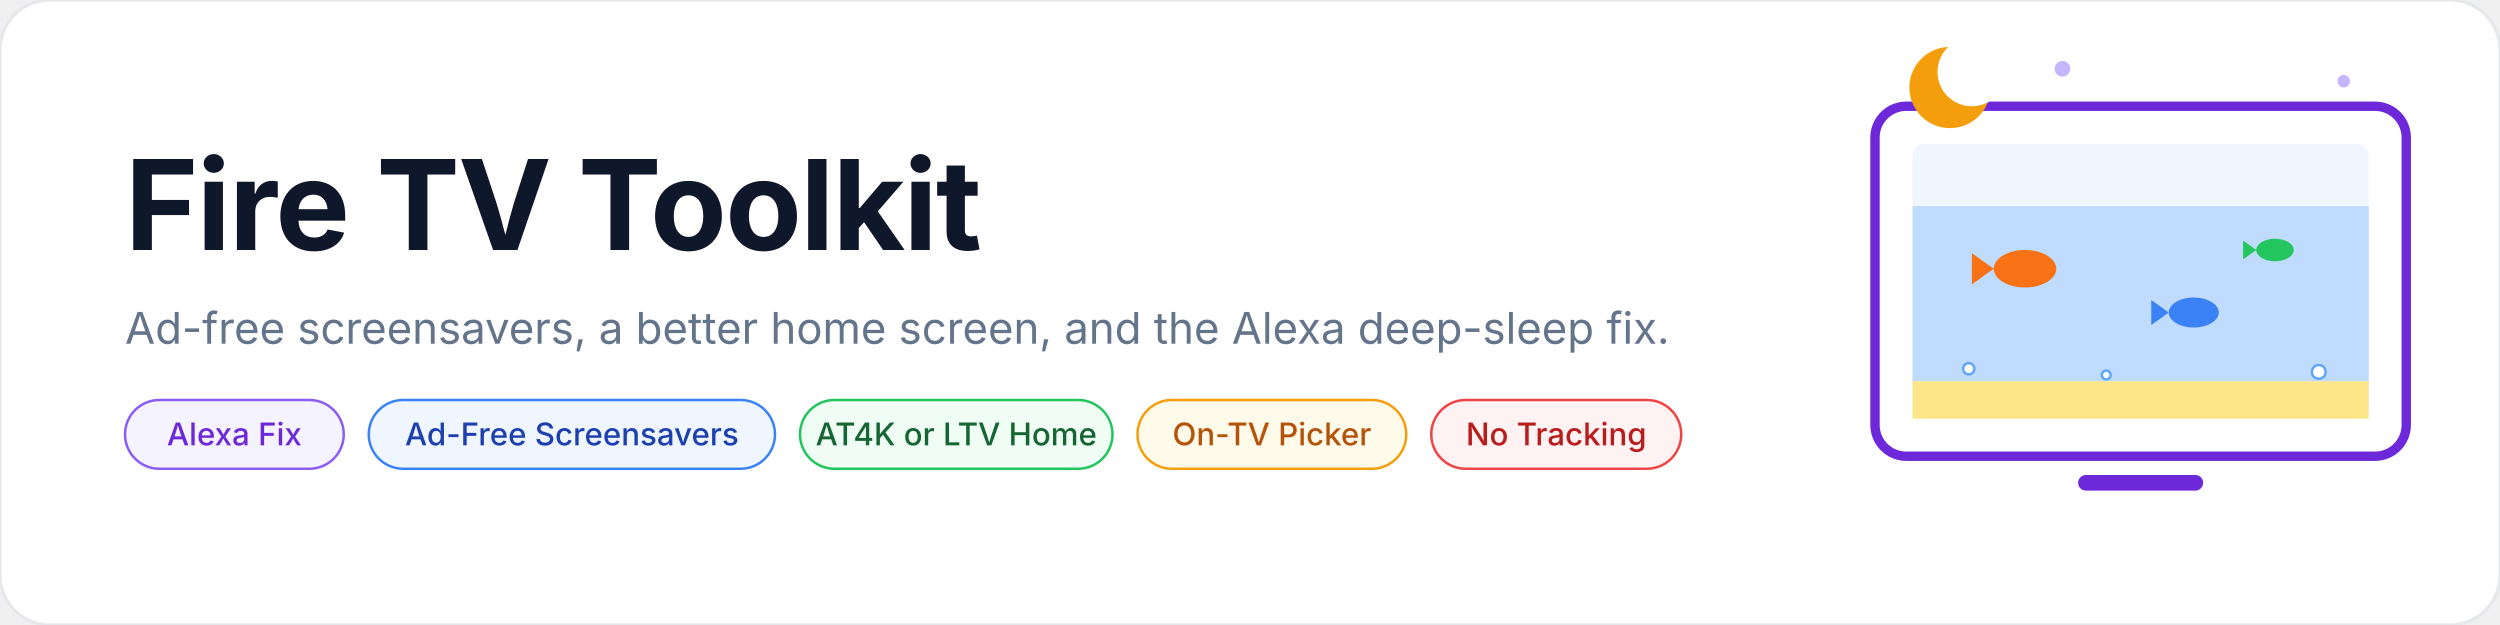
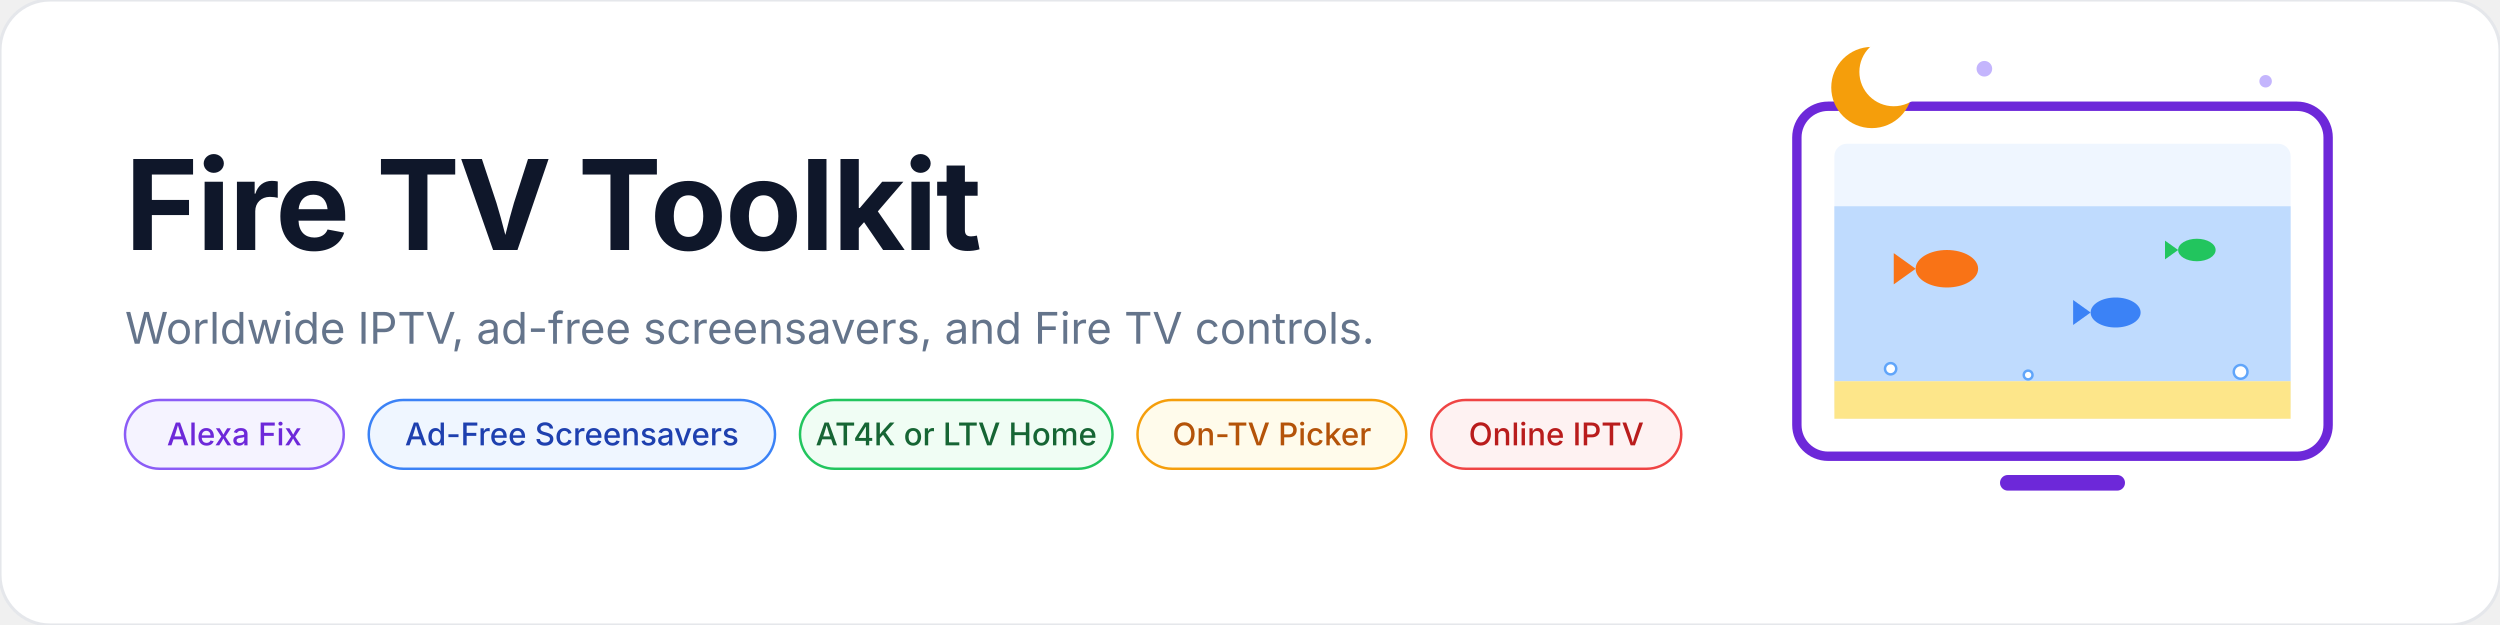
<svg xmlns="http://www.w3.org/2000/svg" width="800" height="200" viewBox="0 0 800 200">
-   <style>.fish{transform-box:fill-box;transform-origin:center}.fish-a{animation:swim-a 14s ease-in-out infinite}.fish-b{animation:swim-b 11s ease-in-out -4s infinite}.fish-c{animation:swim-c 9s ease-in-out -6s infinite}.bubble{animation:rise 4s ease-in infinite}.bubble-b{animation-delay:-1.3s}.bubble-c{animation-delay:-2.6s}.star{animation:twinkle 3s ease-in-out infinite alternate}.star-b{animation-delay:-1.5s}@keyframes swim-a{0%{transform:translate(-14px,0) scaleX(1)}23%{transform:translate(40px,5px) scaleX(1)}46%{transform:translate(94px,-3px) scaleX(1)}50%{transform:translate(94px,-3px) scaleX(-1)}73%{transform:translate(40px,4px) scaleX(-1)}96%{transform:translate(-14px,0) scaleX(-1)}to{transform:translate(-14px,0) scaleX(1)}}@keyframes swim-b{0%{transform:translate(44px,0) scaleX(1)}4%{transform:translate(44px,0) scaleX(-1)}27%{transform:translate(-14px,-6px) scaleX(-1)}50%{transform:translate(-72px,-2px) scaleX(-1)}54%{transform:translate(-72px,-2px) scaleX(1)}77%{transform:translate(-14px,4px) scaleX(1)}to{transform:translate(44px,0) scaleX(1)}}@keyframes swim-c{0%{transform:translate(20px,0) scaleX(1)}4%{transform:translate(20px,0) scaleX(-1)}50%{transform:translate(-102px,8px) scaleX(-1)}54%{transform:translate(-102px,8px) scaleX(1)}to{transform:translate(20px,0) scaleX(1)}}@keyframes rise{0%{transform:translate(0,0);opacity:0}15%{opacity:.9}50%{transform:translate(2px,-26px)}85%{opacity:.9}to{transform:translate(0,-50px);opacity:0}}@keyframes twinkle{0%{opacity:.25}to{opacity:1}}@media (prefers-reduced-motion:reduce){.fish,.bubble,.star{animation:none}}</style>
+   <style>.fish{transform-box:fill-box;transform-origin:center}.fish-a{animation:swim-a 10.5s ease-in-out infinite}.fish-b{animation:swim-b 8.25s ease-in-out -3s infinite}.fish-c{animation:swim-c 6.75s ease-in-out -4.5s infinite}.bubble{animation:rise 4s ease-in infinite}.bubble-b{animation-delay:-1.3s}.bubble-c{animation-delay:-2.6s}.star{animation:twinkle 3s ease-in-out infinite alternate}.star-b{animation-delay:-1.5s}@keyframes swim-a{0%{transform:translate(-14px,0) scaleX(1)}23%{transform:translate(40px,5px) scaleX(1)}46%{transform:translate(94px,-3px) scaleX(1)}50%{transform:translate(94px,-3px) scaleX(-1)}73%{transform:translate(40px,4px) scaleX(-1)}96%{transform:translate(-14px,0) scaleX(-1)}to{transform:translate(-14px,0) scaleX(1)}}@keyframes swim-b{0%{transform:translate(44px,0) scaleX(1)}4%{transform:translate(44px,0) scaleX(-1)}27%{transform:translate(-14px,-6px) scaleX(-1)}50%{transform:translate(-72px,-2px) scaleX(-1)}54%{transform:translate(-72px,-2px) scaleX(1)}77%{transform:translate(-14px,4px) scaleX(1)}to{transform:translate(44px,0) scaleX(1)}}@keyframes swim-c{0%{transform:translate(20px,0) scaleX(1)}4%{transform:translate(20px,0) scaleX(-1)}50%{transform:translate(-102px,8px) scaleX(-1)}54%{transform:translate(-102px,8px) scaleX(1)}to{transform:translate(20px,0) scaleX(1)}}@keyframes rise{0%{transform:translate(0,0);opacity:0}15%{opacity:.9}50%{transform:translate(2px,-26px)}85%{opacity:.9}to{transform:translate(0,-50px);opacity:0}}@keyframes twinkle{0%{opacity:.25}to{opacity:1}}@media (prefers-reduced-motion:reduce){.fish,.bubble,.star{animation:none}}</style>
  <rect width="800" height="200" fill="#fff" stroke="#e5e7eb" rx="16" />
-   <g transform="translate(600,34)">
+   <g transform="translate(575,34)">
    <rect width="170" height="112" fill="none" stroke="#6d28d9" stroke-width="3" rx="10" />
    <rect width="146" height="88" x="12" y="12" fill="#eff6ff" rx="4" />
    <rect width="146" height="56" x="12" y="32" fill="#bfdbfe" />
    <rect width="146" height="12" x="12" y="88" fill="#fde68a" />
    <g fill="#fff" stroke="#60a5fa" stroke-width=".8">
      <circle class="bubble" cx="30" cy="84" r="1.8" />
      <circle class="bubble bubble-b" cx="74" cy="86" r="1.4" />
      <circle class="bubble bubble-c" cx="142" cy="85" r="2.2" />
    </g>
    <g class="fish fish-a">
      <ellipse cx="48" cy="52" fill="#f97316" rx="10" ry="6" />
      <path fill="#f97316" d="M38.0 52 l-7.0 -5.0 v10.0 z" />
    </g>
    <g class="fish fish-b">
      <ellipse cx="102" cy="66" fill="#3b82f6" rx="8" ry="4.8" />
      <path fill="#3b82f6" d="M94.0 66 l-5.6 -4.0 v8.0 z" />
    </g>
    <g class="fish fish-c">
      <ellipse cx="128" cy="46" fill="#22c55e" rx="6" ry="3.6" />
      <path fill="#22c55e" d="M122.0 46 l-4.2 -3.0 v6.0 z" />
    </g>
    <circle cx="24" cy="-6" r="13" fill="#f59e0b" />
    <circle cx="31" cy="-11" r="11" fill="#fff" />
    <circle class="star" cx="60" cy="-12" r="2.5" fill="#c4b5fd" />
    <circle class="star star-b" cx="150" cy="-8" r="2" fill="#c4b5fd" />
    <rect width="40" height="5" x="65" y="118" fill="#6d28d9" rx="2.5" />
  </g>
  <text x="40" y="80" fill="#0f172a" font-family="system-ui, -apple-system, 'Segoe UI', sans-serif" font-size="40" font-weight="700" letter-spacing="-.5">Fire TV Toolkit</text>
-   <text x="40" y="110" fill="#64748b" font-family="system-ui, -apple-system, 'Segoe UI', sans-serif" font-size="14">Ad-free screensavers, a better home screen, and the Alexa deep-sleep fix.</text>
+   <text x="40" y="110" fill="#64748b" font-family="system-ui, -apple-system, 'Segoe UI', sans-serif" font-size="14">Worldwide IPTV, ad-free screensavers, and Fire TV controls.</text>
  <g font-family="system-ui, -apple-system, 'Segoe UI', sans-serif" font-size="10" font-weight="500" text-anchor="middle">
    <rect width="70" height="22" x="40" y="128" fill="#f5f3ff" stroke="#8b5cf6" stroke-width=".8" rx="11" />
    <text x="75" y="142.5" fill="#6d28d9">Alexa Fix</text>
    <rect width="130" height="22" x="118" y="128" fill="#eff6ff" stroke="#3b82f6" stroke-width=".8" rx="11" />
    <text x="183" y="142.5" fill="#1e40af">Ad-Free Screensavers</text>
    <rect width="100" height="22" x="256" y="128" fill="#f0fdf4" stroke="#22c55e" stroke-width=".8" rx="11" />
    <text x="306" y="142.5" fill="#166534">AT4K or LTV Home</text>
    <rect width="86" height="22" x="364" y="128" fill="#fffbeb" stroke="#f59e0b" stroke-width=".8" rx="11" />
    <text x="407" y="142.5" fill="#b45309">On-TV Picker</text>
    <rect width="80" height="22" x="458" y="128" fill="#fef2f2" stroke="#ef4444" stroke-width=".8" rx="11" />
-     <text x="498" y="142.5" fill="#b91c1c">No Tracking</text>
+     <text x="498" y="142.5" fill="#b91c1c">Online IPTV</text>
  </g>
</svg>
